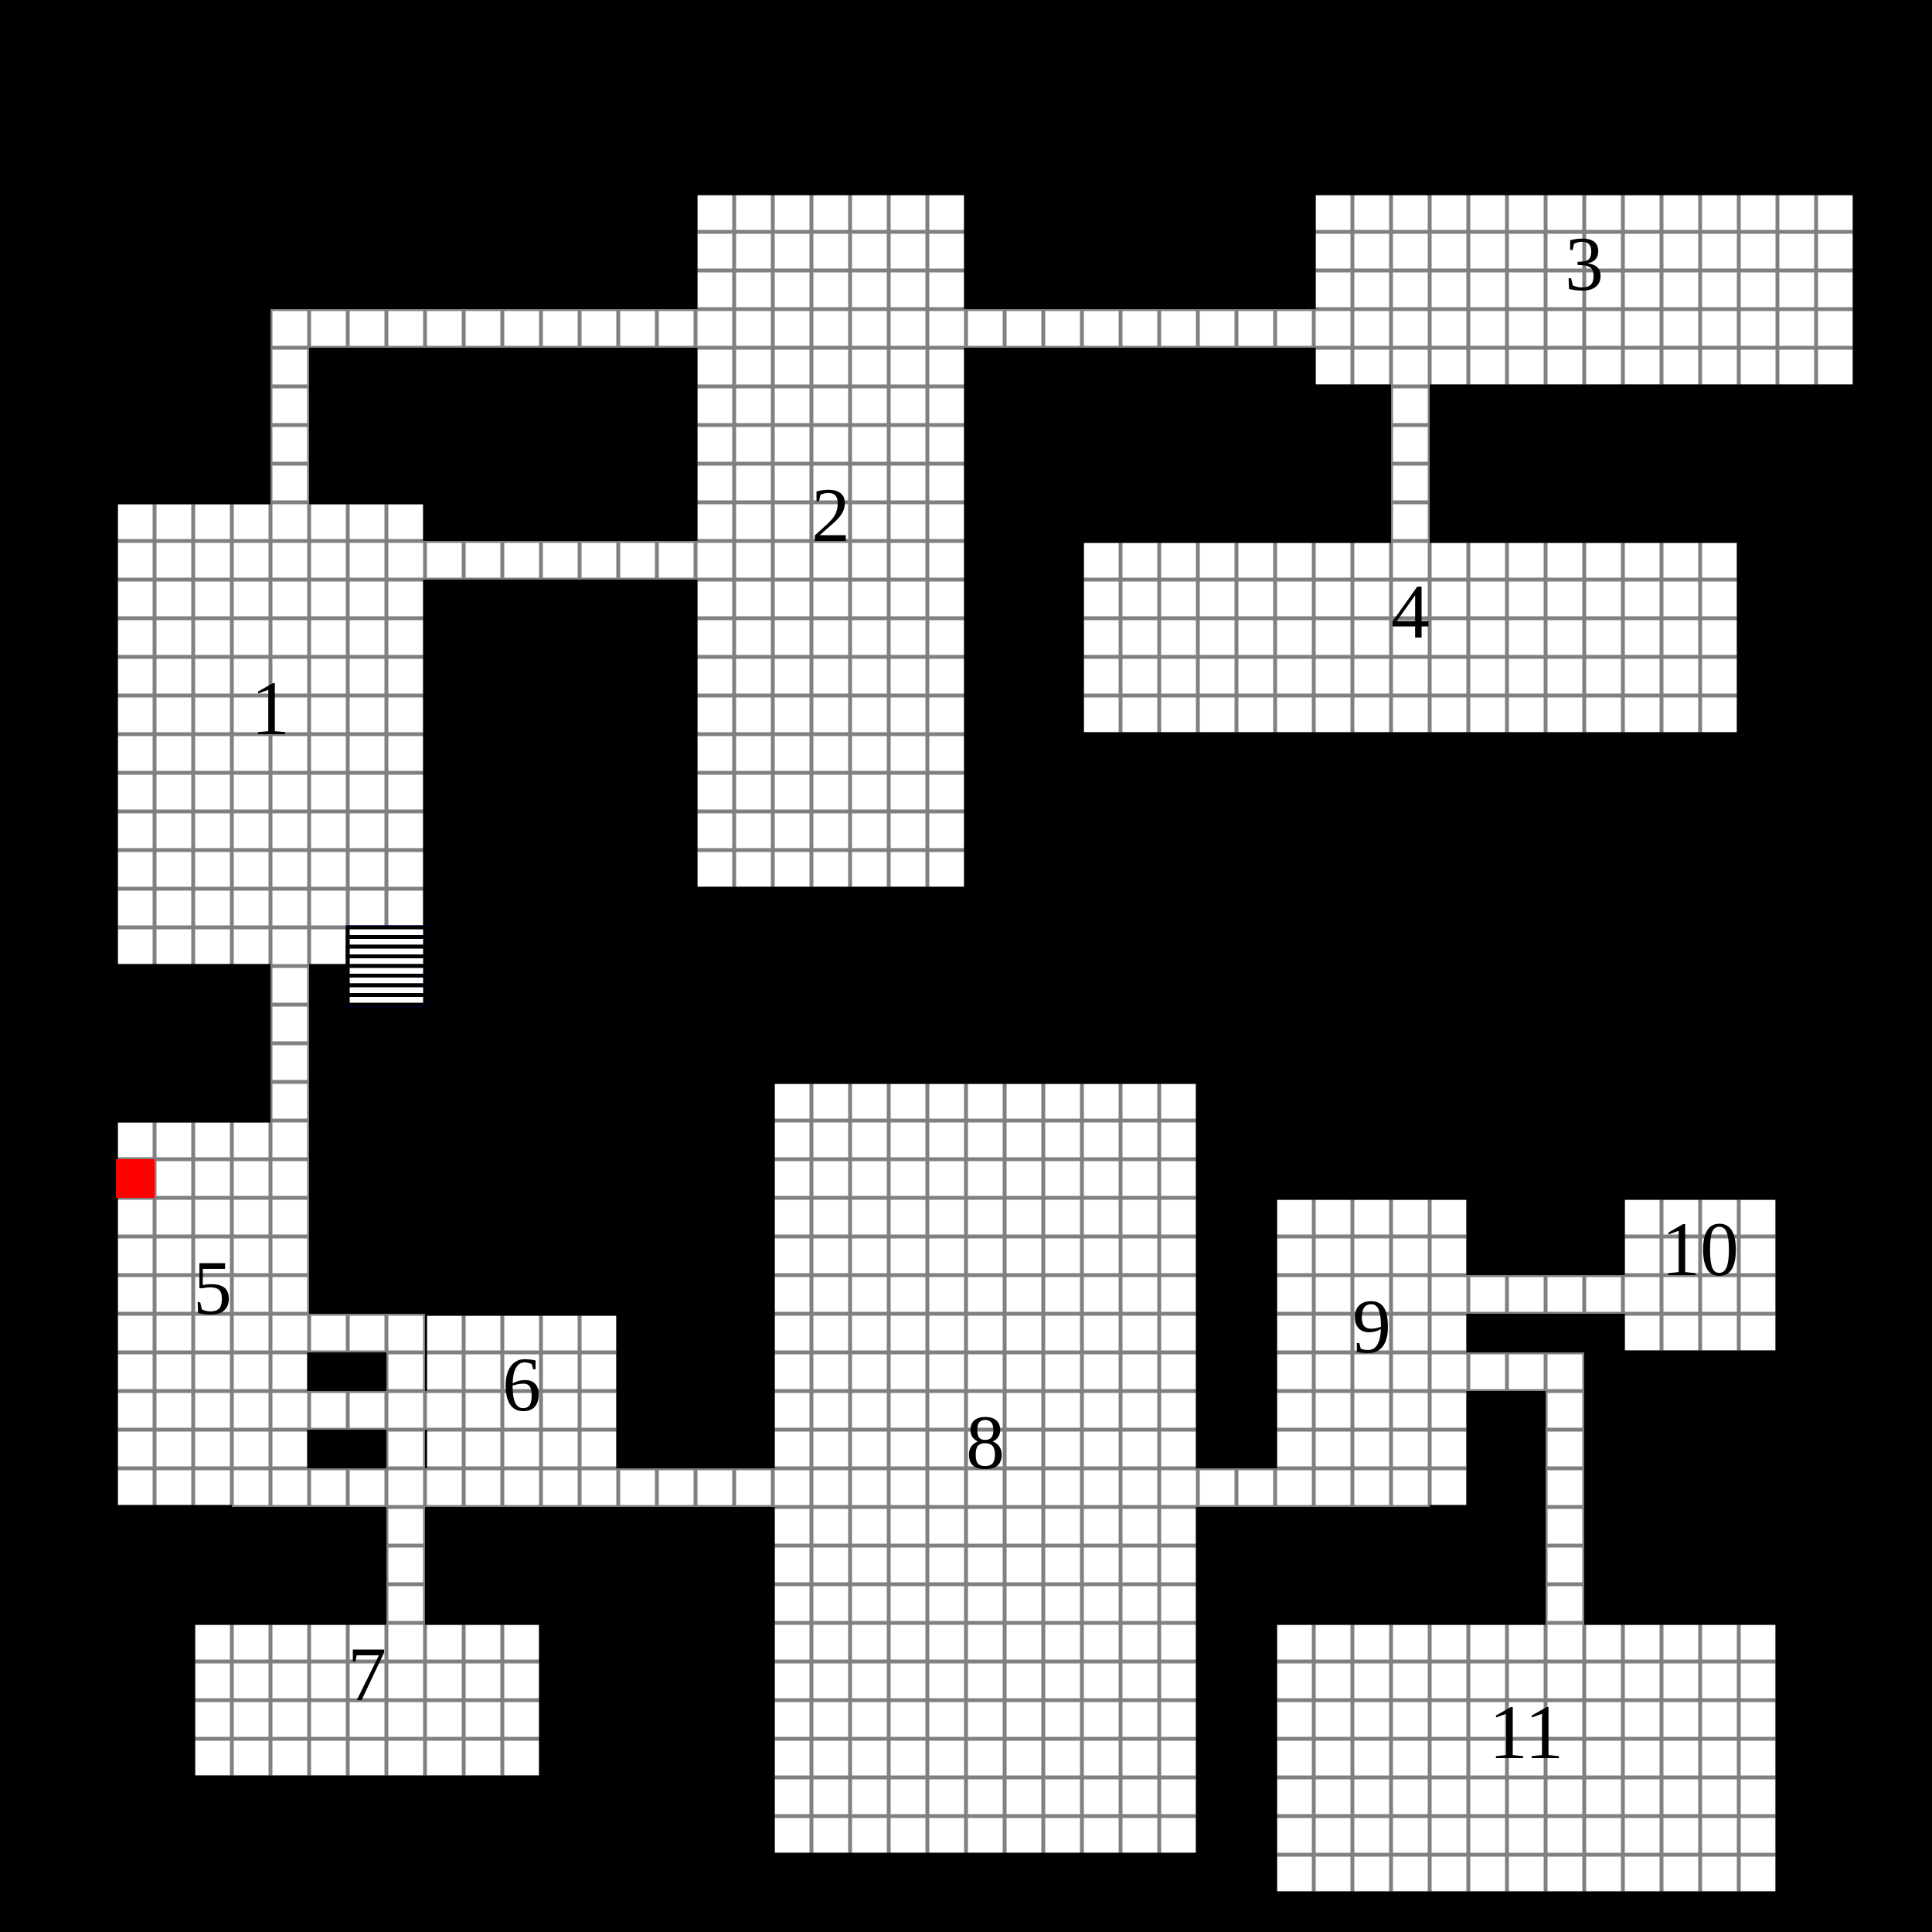
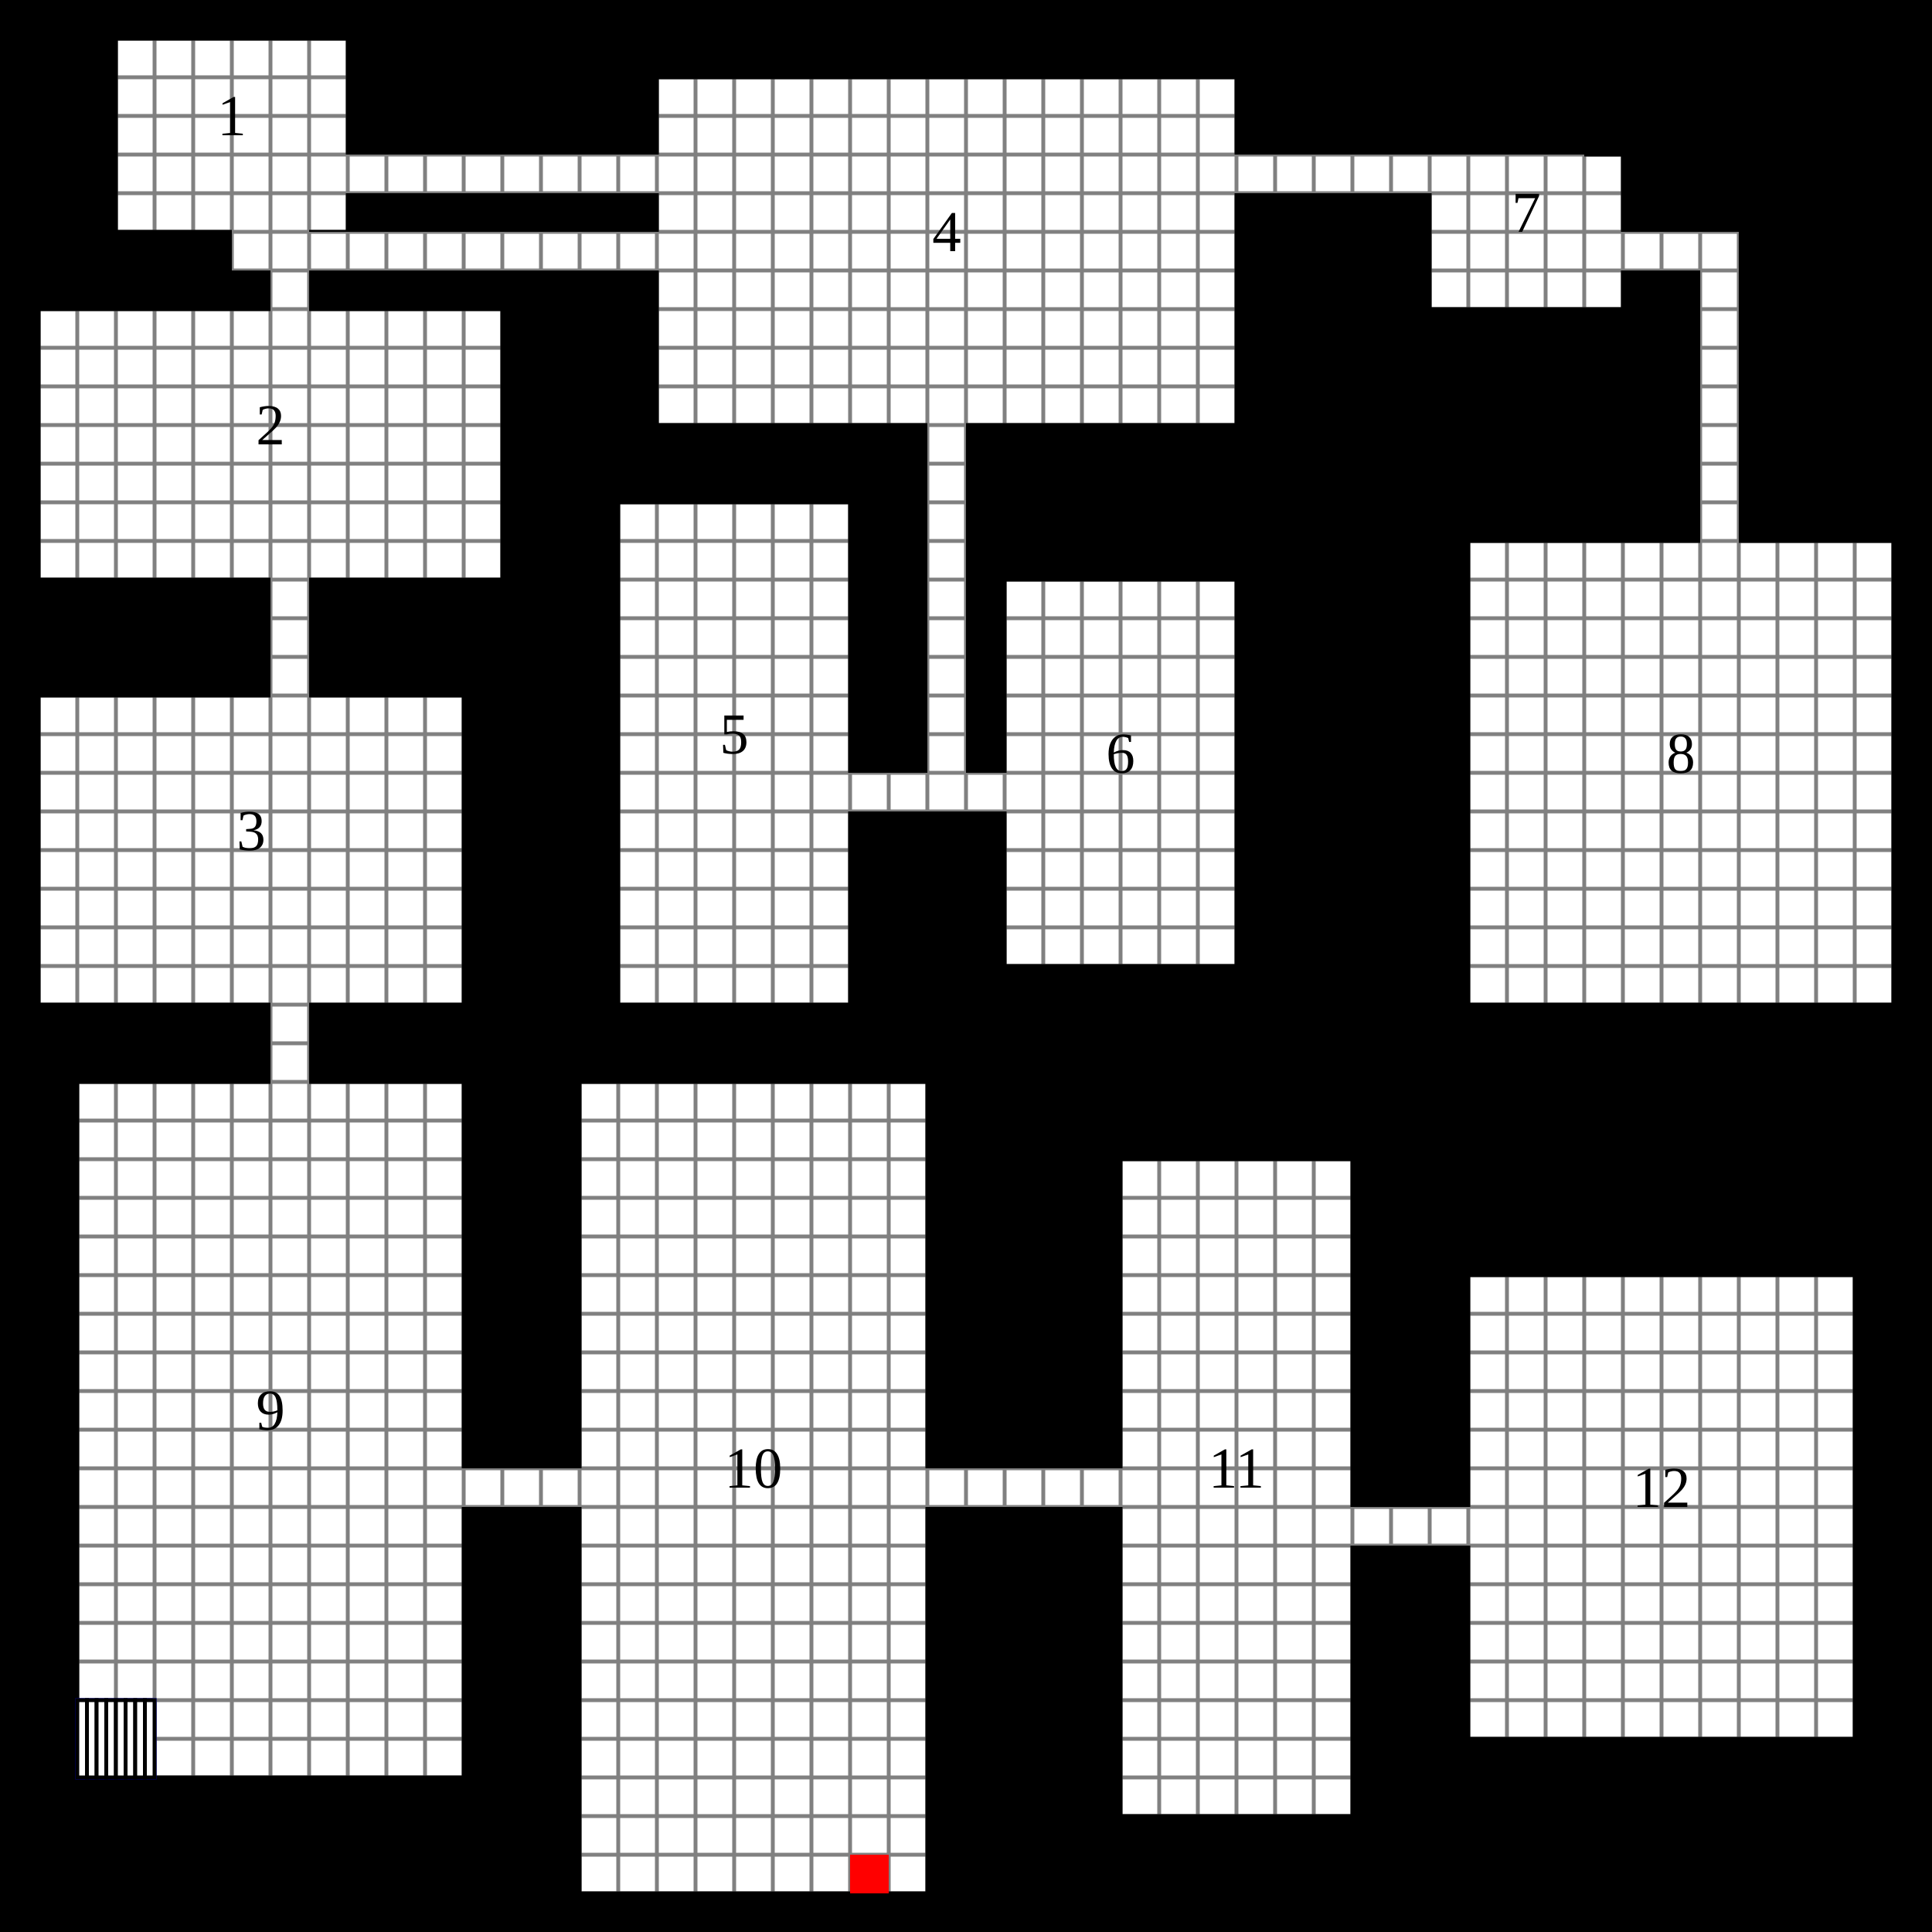
<svg xmlns="http://www.w3.org/2000/svg" baseProfile="full" height="500px" version="1.1" width="500px">
  <defs>
+     <pattern height="10" id="id41" patternUnits="userSpaceOnUse" width="10">
+       <rect fill="white" height="10" stroke="gray" width="10" x="0" y="0" />
+     </pattern>
+     <pattern height="10" id="id42" patternUnits="userSpaceOnUse" width="10">
+       <rect fill="white" height="10" stroke="gray" width="10" x="0" y="0" />
+     </pattern>
    <pattern height="10" id="id43" patternUnits="userSpaceOnUse" width="10">
      <rect fill="white" height="10" stroke="gray" width="10" x="0" y="0" />
    </pattern>
    <pattern height="10" id="id44" patternUnits="userSpaceOnUse" width="10">
      <rect fill="white" height="10" stroke="gray" width="10" x="0" y="0" />
    </pattern>
    <pattern height="10" id="id45" patternUnits="userSpaceOnUse" width="10">
      <rect fill="white" height="10" stroke="gray" width="10" x="0" y="0" />
    </pattern>
    <pattern height="10" id="id46" patternUnits="userSpaceOnUse" width="10">
      <rect fill="white" height="10" stroke="gray" width="10" x="0" y="0" />
    </pattern>
    <pattern height="10" id="id47" patternUnits="userSpaceOnUse" width="10">
      <rect fill="white" height="10" stroke="gray" width="10" x="0" y="0" />
    </pattern>
    <pattern height="10" id="id48" patternUnits="userSpaceOnUse" width="10">
      <rect fill="white" height="10" stroke="gray" width="10" x="0" y="0" />
    </pattern>
    <pattern height="10" id="id49" patternUnits="userSpaceOnUse" width="10">
      <rect fill="white" height="10" stroke="gray" width="10" x="0" y="0" />
    </pattern>
    <pattern height="10" id="id50" patternUnits="userSpaceOnUse" width="10">
      <rect fill="white" height="10" stroke="gray" width="10" x="0" y="0" />
    </pattern>
    <pattern height="10" id="id51" patternUnits="userSpaceOnUse" width="10">
      <rect fill="white" height="10" stroke="gray" width="10" x="0" y="0" />
    </pattern>
    <pattern height="10" id="id52" patternUnits="userSpaceOnUse" width="10">
      <rect fill="white" height="10" stroke="gray" width="10" x="0" y="0" />
    </pattern>
    <pattern height="10" id="id53" patternUnits="userSpaceOnUse" width="10">
      <rect fill="white" height="10" stroke="gray" width="10" x="0" y="0" />
    </pattern>
    <pattern height="10" id="id54" patternUnits="userSpaceOnUse" width="10">
      <rect fill="white" height="10" stroke="gray" width="10" x="0" y="0" />
    </pattern>
    <pattern height="10" id="id55" patternUnits="userSpaceOnUse" width="10">
      <rect fill="white" height="10" stroke="gray" width="10" x="0" y="0" />
    </pattern>
    <pattern height="10" id="id56" patternUnits="userSpaceOnUse" width="10">
      <rect fill="white" height="10" stroke="gray" width="10" x="0" y="0" />
    </pattern>
    <pattern height="10" id="id57" patternUnits="userSpaceOnUse" width="10">
      <rect fill="white" height="10" stroke="gray" width="10" x="0" y="0" />
    </pattern>
    <pattern height="10" id="id58" patternUnits="userSpaceOnUse" width="10">
      <rect fill="white" height="10" stroke="gray" width="10" x="0" y="0" />
    </pattern>
    <pattern height="10" id="id59" patternUnits="userSpaceOnUse" width="10">
      <rect fill="white" height="10" stroke="gray" width="10" x="0" y="0" />
    </pattern>
    <pattern height="10" id="id60" patternUnits="userSpaceOnUse" width="10">
      <rect fill="white" height="10" stroke="gray" width="10" x="0" y="0" />
    </pattern>
    <pattern height="10" id="id61" patternUnits="userSpaceOnUse" width="10">
      <rect fill="white" height="10" stroke="gray" width="10" x="0" y="0" />
    </pattern>
    <pattern height="10" id="id62" patternUnits="userSpaceOnUse" width="10">
      <rect fill="white" height="10" stroke="gray" width="10" x="0" y="0" />
    </pattern>
    <pattern height="10" id="id63" patternUnits="userSpaceOnUse" width="10">
      <rect fill="white" height="10" stroke="gray" width="10" x="0" y="0" />
    </pattern>
  </defs>
  <rect fill="black" height="500" stroke="black" stroke-width="2" width="500" x="0" y="0" />
  <g>
-     <rect fill="url(#id43) none" height="120" stroke="black" stroke-width="1" width="80" x="30" y="130" />
+     <rect fill="url(#id41) none" height="50" stroke="black" stroke-width="1" width="60" x="30" y="10" />
  </g>
  <g>
-     <rect fill="url(#id44) none" height="180" stroke="black" stroke-width="1" width="70" x="180" y="50" />
+     <rect fill="url(#id42) none" height="70" stroke="black" stroke-width="1" width="120" x="10" y="80" />
  </g>
  <g>
-     <rect fill="url(#id45) none" height="50" stroke="black" stroke-width="1" width="140" x="340" y="50" />
+     <rect fill="url(#id43) none" height="80" stroke="black" stroke-width="1" width="110" x="10" y="180" />
  </g>
  <g>
-     <rect fill="url(#id46) none" height="50" stroke="black" stroke-width="1" width="170" x="280" y="140" />
+     <rect fill="url(#id44) none" height="90" stroke="black" stroke-width="1" width="150" x="170" y="20" />
  </g>
  <g>
-     <rect fill="url(#id47) none" height="100" stroke="black" stroke-width="1" width="50" x="30" y="290" />
+     <rect fill="url(#id45) none" height="130" stroke="black" stroke-width="1" width="60" x="160" y="130" />
  </g>
  <g>
-     <rect fill="url(#id48) none" height="50" stroke="black" stroke-width="1" width="50" x="110" y="340" />
+     <rect fill="url(#id46) none" height="100" stroke="black" stroke-width="1" width="60" x="260" y="150" />
  </g>
  <g>
-     <rect fill="url(#id49) none" height="40" stroke="black" stroke-width="1" width="90" x="50" y="420" />
+     <rect fill="url(#id47) none" height="40" stroke="black" stroke-width="1" width="50" x="370" y="40" />
  </g>
  <g>
-     <rect fill="url(#id50) none" height="200" stroke="black" stroke-width="1" width="110" x="200" y="280" />
+     <rect fill="url(#id48) none" height="120" stroke="black" stroke-width="1" width="110" x="380" y="140" />
  </g>
  <g>
-     <rect fill="url(#id51) none" height="80" stroke="black" stroke-width="1" width="50" x="330" y="310" />
+     <rect fill="url(#id49) none" height="180" stroke="black" stroke-width="1" width="100" x="20" y="280" />
  </g>
  <g>
-     <rect fill="url(#id52) none" height="40" stroke="black" stroke-width="1" width="40" x="420" y="310" />
+     <rect fill="url(#id50) none" height="210" stroke="black" stroke-width="1" width="90" x="150" y="280" />
  </g>
  <g>
-     <rect fill="url(#id53) none" height="70" stroke="black" stroke-width="1" width="130" x="330" y="420" />
+     <rect fill="url(#id51) none" height="170" stroke="black" stroke-width="1" width="60" x="290" y="300" />
  </g>
  <g>
-     <rect fill="url(#id54) none" height="10" width="20" x="60" y="340" />
+     <rect fill="url(#id52) none" height="120" stroke="black" stroke-width="1" width="100" x="380" y="330" />
  </g>
  <g>
-     <rect fill="url(#id54) none" height="150" width="10" x="70" y="190" />
+     <rect fill="url(#id53) none" height="10" width="10" x="60" y="40" />
  </g>
  <g>
-     <rect fill="url(#id55) none" height="10" width="340" x="70" y="80" />
+     <rect fill="url(#id53) none" height="330" width="10" x="70" y="40" />
  </g>
  <g>
-     <rect fill="url(#id55) none" height="110" width="10" x="70" y="80" />
+     <rect fill="url(#id54) none" height="10" width="340" x="60" y="40" />
  </g>
  <g>
-     <rect fill="url(#id56) none" height="10" width="150" x="70" y="140" />
+     <rect fill="url(#id54) none" height="20" width="10" x="400" y="40" />
  </g>
  <g>
-     <rect fill="url(#id56) none" height="50" width="10" x="70" y="140" />
+     <rect fill="url(#id55) none" height="10" width="190" x="60" y="60" />
  </g>
  <g>
-     <rect fill="url(#id57) none" height="10" width="50" x="360" y="80" />
+     <rect fill="url(#id55) none" height="20" width="10" x="60" y="40" />
  </g>
  <g>
-     <rect fill="url(#id57) none" height="80" width="10" x="360" y="80" />
+     <rect fill="url(#id56) none" height="10" width="10" x="60" y="40" />
  </g>
  <g>
-     <rect fill="url(#id58) none" height="10" width="210" x="60" y="380" />
+     <rect fill="url(#id56) none" height="80" width="10" x="70" y="40" />
  </g>
  <g>
-     <rect fill="url(#id58) none" height="40" width="10" x="60" y="340" />
+     <rect fill="url(#id57) none" height="10" width="20" x="60" y="220" />
  </g>
  <g>
-     <rect fill="url(#id59) none" height="10" width="40" x="60" y="340" />
+     <rect fill="url(#id57) none" height="100" width="10" x="70" y="120" />
  </g>
  <g>
-     <rect fill="url(#id59) none" height="100" width="10" x="100" y="340" />
+     <rect fill="url(#id58) none" height="10" width="60" x="190" y="200" />
  </g>
  <g>
-     <rect fill="url(#id60) none" height="10" width="90" x="60" y="360" />
+     <rect fill="url(#id58) none" height="140" width="10" x="240" y="60" />
  </g>
  <g>
-     <rect fill="url(#id60) none" height="20" width="10" x="60" y="340" />
+     <rect fill="url(#id59) none" height="10" width="100" x="190" y="200" />
  </g>
  <g>
-     <rect fill="url(#id61) none" height="10" width="110" x="260" y="380" />
+     <rect fill="url(#id60) none" height="10" width="40" x="400" y="60" />
  </g>
  <g>
-     <rect fill="url(#id61) none" height="30" width="10" x="360" y="350" />
+     <rect fill="url(#id60) none" height="140" width="10" x="440" y="60" />
  </g>
  <g>
-     <rect fill="url(#id62) none" height="10" width="40" x="360" y="350" />
+     <rect fill="url(#id61) none" height="10" width="260" x="70" y="380" />
  </g>
  <g>
-     <rect fill="url(#id62) none" height="110" width="10" x="400" y="350" />
+     <rect fill="url(#id61) none" height="10" width="10" x="70" y="370" />
  </g>
  <g>
-     <rect fill="url(#id63) none" height="10" width="80" x="360" y="330" />
+     <rect fill="url(#id62) none" height="10" width="140" x="70" y="380" />
  </g>
  <g>
-     <rect fill="url(#id63) none" height="20" width="10" x="360" y="330" />
+     <rect fill="url(#id62) none" height="10" width="10" x="70" y="370" />
  </g>
-   <rect fill="white" height="20" stroke="blue" width="20" x="90" y="240" />
-   <g transform="rotate(90,100.0,250.0)">
-     <rect fill="white" height="20" stroke="black" width="2.5" x="90.0" y="240" />
-     <rect fill="white" height="20" stroke="black" width="2.5" x="92.5" y="240" />
-     <rect fill="white" height="20" stroke="black" width="2.5" x="95.0" y="240" />
-     <rect fill="white" height="20" stroke="black" width="2.5" x="97.5" y="240" />
-     <rect fill="white" height="20" stroke="black" width="2.5" x="100.0" y="240" />
-     <rect fill="white" height="20" stroke="black" width="2.5" x="102.5" y="240" />
-     <rect fill="white" height="20" stroke="black" width="2.5" x="105.0" y="240" />
-     <rect fill="white" height="20" stroke="black" width="2.5" x="107.5" y="240" />
+   <g>
+     <rect fill="url(#id63) none" height="10" width="120" x="320" y="390" />
  </g>
-   <rect fill="red" height="10" width="10" x="30" y="300" />
-   <text alignment-baseline="middle" fill="black" font-size="20" text-anchor="middle" x="70.0" y="190.0">1</text>
-   <text alignment-baseline="middle" fill="black" font-size="20" text-anchor="middle" x="215.0" y="140.0">2</text>
-   <text alignment-baseline="middle" fill="black" font-size="20" text-anchor="middle" x="410.0" y="75.0">3</text>
-   <text alignment-baseline="middle" fill="black" font-size="20" text-anchor="middle" x="365.0" y="165.0">4</text>
-   <text alignment-baseline="middle" fill="black" font-size="20" text-anchor="middle" x="55.0" y="340.0">5</text>
-   <text alignment-baseline="middle" fill="black" font-size="20" text-anchor="middle" x="135.0" y="365.0">6</text>
-   <text alignment-baseline="middle" fill="black" font-size="20" text-anchor="middle" x="95.0" y="440.0">7</text>
-   <text alignment-baseline="middle" fill="black" font-size="20" text-anchor="middle" x="255.0" y="380.0">8</text>
-   <text alignment-baseline="middle" fill="black" font-size="20" text-anchor="middle" x="355.0" y="350.0">9</text>
-   <text alignment-baseline="middle" fill="black" font-size="20" text-anchor="middle" x="440.0" y="330.0">10</text>
-   <text alignment-baseline="middle" fill="black" font-size="20" text-anchor="middle" x="395.0" y="455.0">11</text>
+   <g>
+     <rect fill="url(#id63) none" height="10" width="10" x="320" y="380" />
+   </g>
+   <rect fill="white" height="20" stroke="blue" width="20" x="20" y="440" />
+   <g>
+     <rect fill="white" height="20" stroke="black" width="2.5" x="20.0" y="440" />
+     <rect fill="white" height="20" stroke="black" width="2.5" x="22.5" y="440" />
+     <rect fill="white" height="20" stroke="black" width="2.5" x="25.0" y="440" />
+     <rect fill="white" height="20" stroke="black" width="2.5" x="27.5" y="440" />
+     <rect fill="white" height="20" stroke="black" width="2.5" x="30.0" y="440" />
+     <rect fill="white" height="20" stroke="black" width="2.5" x="32.5" y="440" />
+     <rect fill="white" height="20" stroke="black" width="2.5" x="35.0" y="440" />
+     <rect fill="white" height="20" stroke="black" width="2.5" x="37.5" y="440" />
+   </g>
+   <rect fill="red" height="10" width="10" x="220" y="480" />
+   <text alignment-baseline="middle" fill="black" font-size="15.0" text-anchor="middle" x="60.0" y="35.0">1</text>
+   <text alignment-baseline="middle" fill="black" font-size="15.0" text-anchor="middle" x="70.0" y="115.0">2</text>
+   <text alignment-baseline="middle" fill="black" font-size="15.0" text-anchor="middle" x="65.0" y="220.0">3</text>
+   <text alignment-baseline="middle" fill="black" font-size="15.0" text-anchor="middle" x="245.0" y="65.0">4</text>
+   <text alignment-baseline="middle" fill="black" font-size="15.0" text-anchor="middle" x="190.0" y="195.0">5</text>
+   <text alignment-baseline="middle" fill="black" font-size="15.0" text-anchor="middle" x="290.0" y="200.0">6</text>
+   <text alignment-baseline="middle" fill="black" font-size="15.0" text-anchor="middle" x="395.0" y="60.0">7</text>
+   <text alignment-baseline="middle" fill="black" font-size="15.0" text-anchor="middle" x="435.0" y="200.0">8</text>
+   <text alignment-baseline="middle" fill="black" font-size="15.0" text-anchor="middle" x="70.0" y="370.0">9</text>
+   <text alignment-baseline="middle" fill="black" font-size="15.0" text-anchor="middle" x="195.0" y="385.0">10</text>
+   <text alignment-baseline="middle" fill="black" font-size="15.0" text-anchor="middle" x="320.0" y="385.0">11</text>
+   <text alignment-baseline="middle" fill="black" font-size="15.0" text-anchor="middle" x="430.0" y="390.0">12</text>
</svg>
